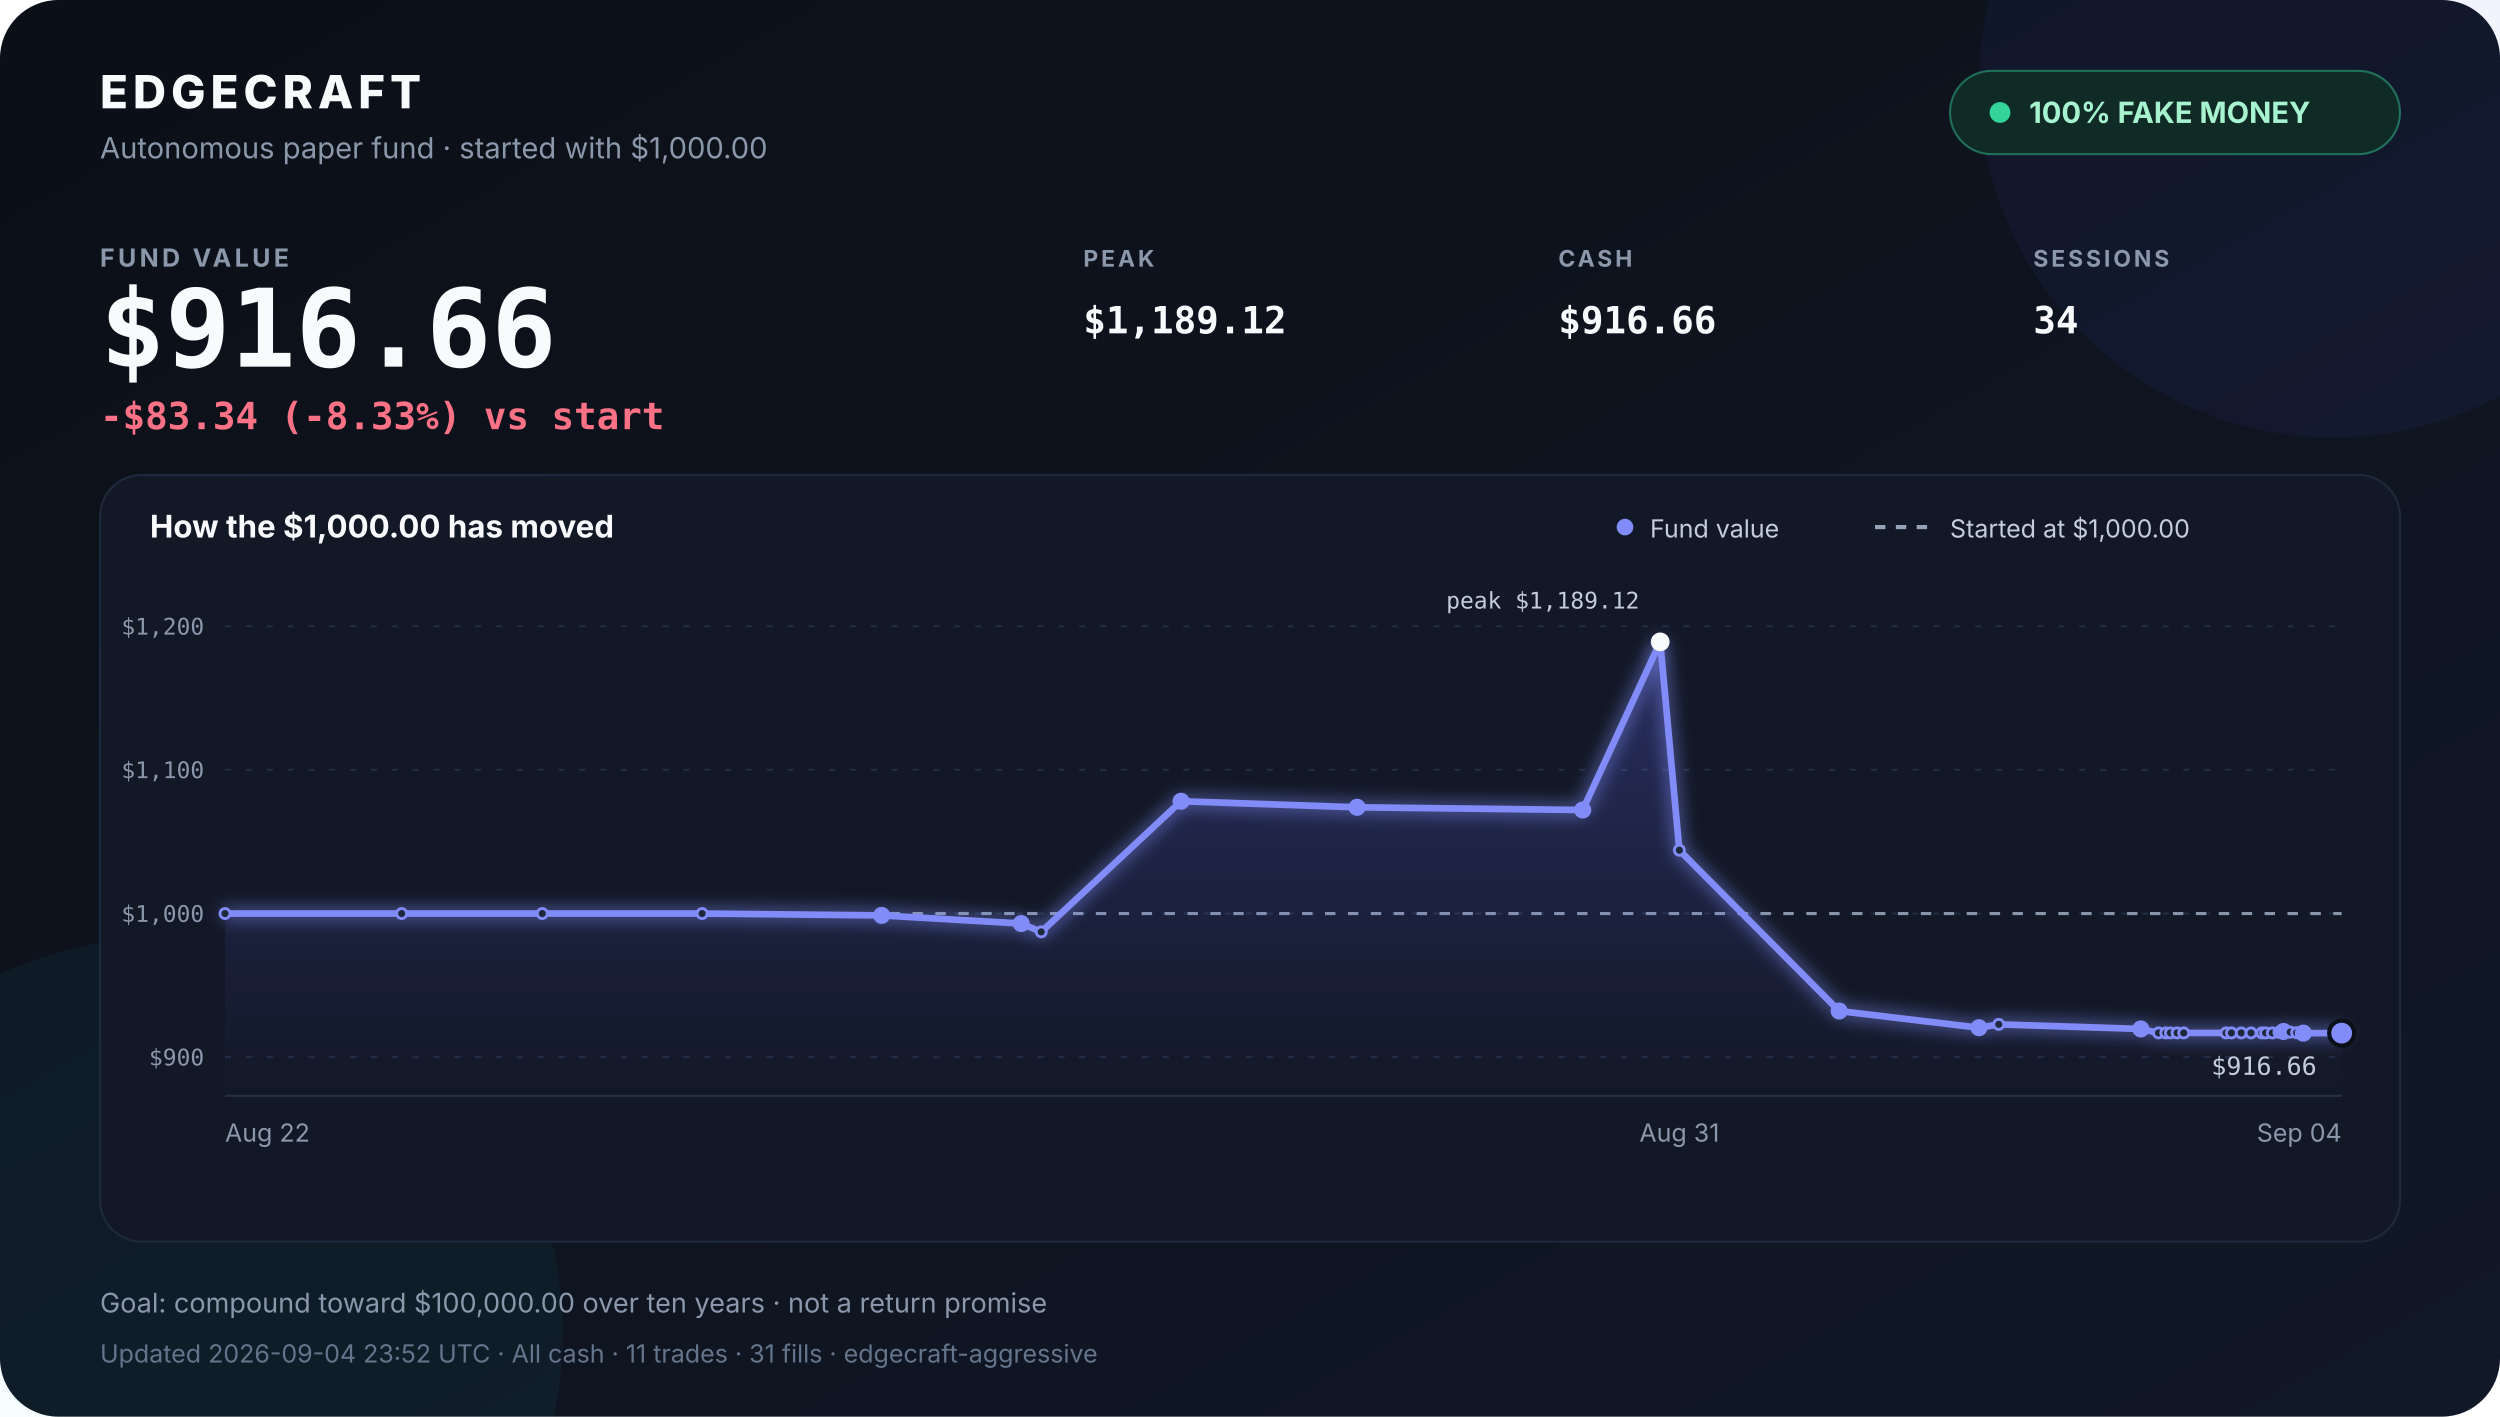
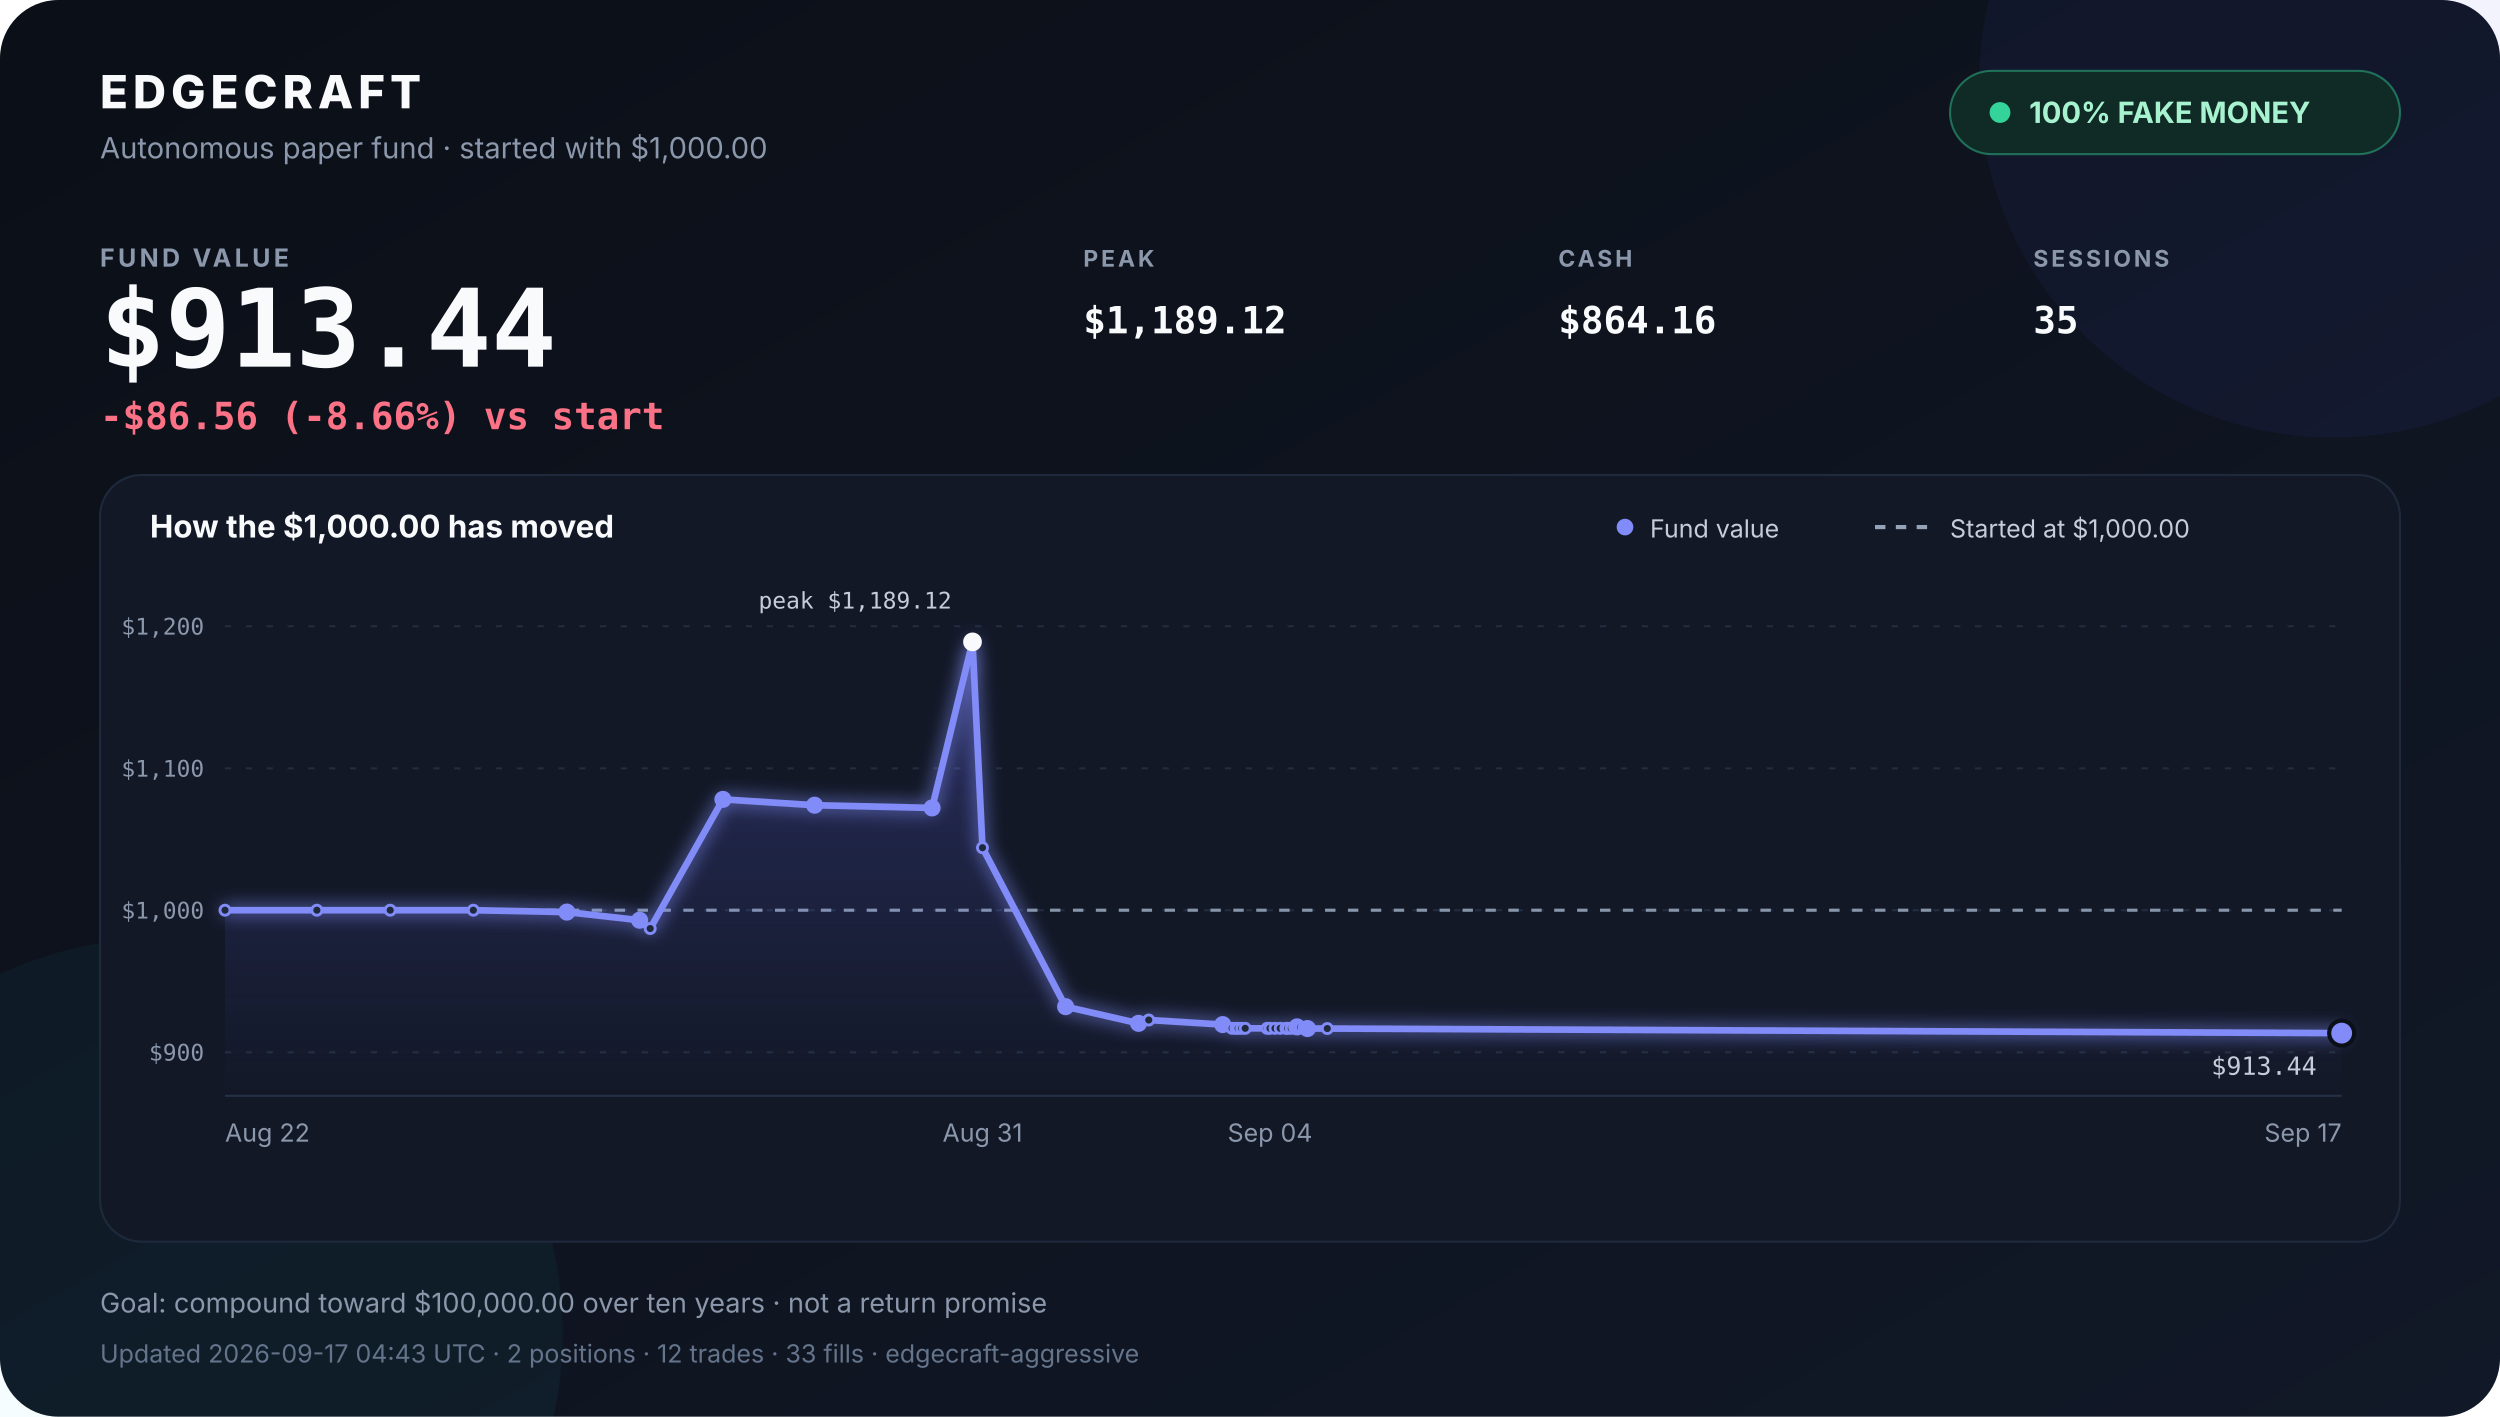
<svg xmlns="http://www.w3.org/2000/svg" width="1200" height="680" viewBox="0 0 1200 680" role="img" aria-labelledby="title desc">
  <defs>
    <linearGradient id="bg" x1="0" y1="0" x2="1" y2="1">
      <stop stop-color="#0b0f17" />
      <stop offset="1" stop-color="#111827" />
    </linearGradient>
    <linearGradient id="area" x1="0" y1="0" x2="0" y2="1">
      <stop stop-color="#6366f1" stop-opacity=".28" />
      <stop offset="1" stop-color="#6366f1" stop-opacity="0" />
    </linearGradient>
    <filter id="glow">
      <feGaussianBlur stdDeviation="4" result="b" />
      <feMerge>
        <feMergeNode in="b" />
        <feMergeNode in="SourceGraphic" />
      </feMerge>
    </filter>
  </defs>
  <rect width="1200" height="680" rx="28" fill="url(#bg)" />
  <circle cx="1120" cy="40" r="170" fill="#4f46e5" opacity=".07" />
  <circle cx="80" cy="640" r="190" fill="#22d3ee" opacity=".05" />
  <g font-family="ui-sans-serif,system-ui,-apple-system,Segoe UI,sans-serif">
    <text x="48" y="52" fill="#f8fafc" font-size="22" font-weight="800" letter-spacing="2.4">EDGECRAFT</text>
    <text x="48" y="76" fill="#8b97ab" font-size="14">Autonomous paper fund · started with $1,000.00</text>
    <rect x="936" y="34" width="216" height="40" rx="20" fill="#102a25" stroke="#34d399" stroke-opacity=".45" />
    <circle cx="960" cy="54" r="5" fill="#34d399" />
    <text x="974" y="59" fill="#a7f3d0" font-size="14" font-weight="700">100% FAKE MONEY</text>
    <text x="48" y="128" fill="#8b97ab" font-size="12" font-weight="700" letter-spacing="1.6">FUND VALUE</text>
-     <text x="48" y="176" fill="#f8fafc" font-size="52" font-weight="800" font-family="ui-monospace,SFMono-Regular,Menlo,monospace">$916.66</text>
-     <text x="48" y="206" fill="#fb7185" font-size="18" font-weight="700" font-family="ui-monospace,SFMono-Regular,Menlo,monospace">-$83.34  (-8.33%) vs start</text>
+     <text x="48" y="176" fill="#f8fafc" font-size="52" font-weight="800" font-family="ui-monospace,SFMono-Regular,Menlo,monospace">$913.44</text>
+     <text x="48" y="206" fill="#fb7185" font-size="18" font-weight="700" font-family="ui-monospace,SFMono-Regular,Menlo,monospace">-$86.56  (-8.66%) vs start</text>
    <text x="520" y="128" fill="#8b97ab" font-size="11" font-weight="700" letter-spacing="1.4">PEAK</text>
    <text x="520" y="160" fill="#f8fafc" font-size="18" font-weight="700" font-family="ui-monospace,SFMono-Regular,Menlo,monospace">$1,189.12</text>
    <text x="748" y="128" fill="#8b97ab" font-size="11" font-weight="700" letter-spacing="1.4">CASH</text>
-     <text x="748" y="160" fill="#f8fafc" font-size="18" font-weight="700" font-family="ui-monospace,SFMono-Regular,Menlo,monospace">$916.66</text>
+     <text x="748" y="160" fill="#f8fafc" font-size="18" font-weight="700" font-family="ui-monospace,SFMono-Regular,Menlo,monospace">$864.16</text>
    <text x="976" y="128" fill="#8b97ab" font-size="11" font-weight="700" letter-spacing="1.4">SESSIONS</text>
-     <text x="976" y="160" fill="#f8fafc" font-size="18" font-weight="700" font-family="ui-monospace,SFMono-Regular,Menlo,monospace">34</text>
+     <text x="976" y="160" fill="#f8fafc" font-size="18" font-weight="700" font-family="ui-monospace,SFMono-Regular,Menlo,monospace">35</text>
    <rect x="48" y="228" width="1104" height="368" rx="20" fill="#121826" stroke="#1e293b" />
    <text x="72" y="258" fill="#f8fafc" font-size="15" font-weight="700">How the $1,000.00 has moved</text>
    <circle cx="780" cy="253" r="4" fill="#818cf8" />
    <text x="792" y="258" fill="#c5cddb" font-size="12">Fund value</text>
    <line x1="900" y1="253" x2="928" y2="253" stroke="#94a3b8" stroke-width="2" stroke-dasharray="5 5" />
    <text x="936" y="258" fill="#c5cddb" font-size="12">Started at $1,000.00</text>
    <line x1="108" y1="526" x2="1124" y2="526" stroke="#243044" />
-     <line x1="108" y1="507.4" x2="1124" y2="507.4" stroke="#243044" stroke-dasharray="3 7" opacity=".85" />
-     <text x="98" y="511.4" text-anchor="end" fill="#8b97ab" font-size="11" font-family="ui-monospace,SFMono-Regular,Menlo,monospace">$900</text>
-     <line x1="108" y1="438.5" x2="1124" y2="438.5" stroke="#243044" stroke-dasharray="3 7" opacity=".85" />
-     <text x="98" y="442.5" text-anchor="end" fill="#8b97ab" font-size="11" font-family="ui-monospace,SFMono-Regular,Menlo,monospace">$1,000</text>
-     <line x1="108" y1="369.5" x2="1124" y2="369.5" stroke="#243044" stroke-dasharray="3 7" opacity=".85" />
-     <text x="98" y="373.5" text-anchor="end" fill="#8b97ab" font-size="11" font-family="ui-monospace,SFMono-Regular,Menlo,monospace">$1,100</text>
+     <line x1="108" y1="505.1" x2="1124" y2="505.1" stroke="#243044" stroke-dasharray="3 7" opacity=".85" />
+     <text x="98" y="509.1" text-anchor="end" fill="#8b97ab" font-size="11" font-family="ui-monospace,SFMono-Regular,Menlo,monospace">$900</text>
+     <line x1="108" y1="436.9" x2="1124" y2="436.9" stroke="#243044" stroke-dasharray="3 7" opacity=".85" />
+     <text x="98" y="440.9" text-anchor="end" fill="#8b97ab" font-size="11" font-family="ui-monospace,SFMono-Regular,Menlo,monospace">$1,000</text>
+     <line x1="108" y1="368.8" x2="1124" y2="368.8" stroke="#243044" stroke-dasharray="3 7" opacity=".85" />
+     <text x="98" y="372.8" text-anchor="end" fill="#8b97ab" font-size="11" font-family="ui-monospace,SFMono-Regular,Menlo,monospace">$1,100</text>
    <line x1="108" y1="300.6" x2="1124" y2="300.6" stroke="#243044" stroke-dasharray="3 7" opacity=".85" />
    <text x="98" y="304.6" text-anchor="end" fill="#8b97ab" font-size="11" font-family="ui-monospace,SFMono-Regular,Menlo,monospace">$1,200</text>
-     <line x1="108" y1="438.5" x2="1124" y2="438.5" stroke="#94a3b8" stroke-width="1.5" stroke-dasharray="5 6" opacity=".9" />
-     <polygon points="108.0,526.0 108.0,438.5 192.8,438.5 260.3,438.5 337.0,438.5 423.2,439.4 490.2,443.3 499.8,447.3 566.9,384.6 651.4,387.5 759.7,388.8 796.9,308.1 806.1,408.1 882.8,485.3 949.9,493.3 959.4,491.7 1027.6,493.9 1036.1,495.8 1039.6,495.8 1041.8,495.8 1045.0,495.8 1048.2,495.8 1068.5,495.8 1071.1,495.8 1075.8,495.8 1080.5,495.8 1085.7,495.8 1087.5,495.8 1090.7,495.8 1093.9,495.5 1096.1,495.1 1099.3,495.4 1102.4,495.7 1105.6,495.9 1124.0,495.9 1124.0,526.0" fill="url(#area)" />
-     <polyline points="108.0,438.5 192.8,438.5 260.3,438.5 337.0,438.5 423.2,439.4 490.2,443.3 499.8,447.3 566.9,384.6 651.4,387.5 759.7,388.8 796.9,308.1 806.1,408.1 882.8,485.3 949.9,493.3 959.4,491.7 1027.6,493.9 1036.1,495.8 1039.6,495.8 1041.8,495.8 1045.0,495.8 1048.2,495.8 1068.5,495.8 1071.1,495.8 1075.8,495.8 1080.5,495.8 1085.7,495.8 1087.5,495.8 1090.7,495.8 1093.9,495.5 1096.1,495.1 1099.3,495.4 1102.4,495.7 1105.6,495.9 1124.0,495.9" fill="none" stroke="#818cf8" stroke-width="3.2" stroke-linecap="round" stroke-linejoin="round" filter="url(#glow)" />
-     <circle cx="108.0" cy="438.5" r="2.4" fill="#1e293b" stroke="#818cf8" stroke-width="1.4" />
-     <circle cx="192.8" cy="438.5" r="2.4" fill="#1e293b" stroke="#818cf8" stroke-width="1.4" />
-     <circle cx="260.3" cy="438.5" r="2.4" fill="#1e293b" stroke="#818cf8" stroke-width="1.4" />
-     <circle cx="337.0" cy="438.5" r="2.4" fill="#1e293b" stroke="#818cf8" stroke-width="1.4" />
-     <circle cx="423.2" cy="439.4" r="3.4" fill="#818cf8" stroke="#818cf8" stroke-width="1.4" />
-     <circle cx="490.2" cy="443.3" r="3.4" fill="#818cf8" stroke="#818cf8" stroke-width="1.4" />
-     <circle cx="499.8" cy="447.3" r="2.4" fill="#1e293b" stroke="#818cf8" stroke-width="1.4" />
-     <circle cx="566.9" cy="384.6" r="3.4" fill="#818cf8" stroke="#818cf8" stroke-width="1.4" />
-     <circle cx="651.4" cy="387.5" r="3.4" fill="#818cf8" stroke="#818cf8" stroke-width="1.4" />
-     <circle cx="759.7" cy="388.8" r="3.4" fill="#818cf8" stroke="#818cf8" stroke-width="1.4" />
-     <circle cx="796.9" cy="308.1" r="3.4" fill="#818cf8" stroke="#818cf8" stroke-width="1.4" />
-     <circle cx="806.1" cy="408.1" r="2.4" fill="#1e293b" stroke="#818cf8" stroke-width="1.4" />
-     <circle cx="882.8" cy="485.3" r="3.4" fill="#818cf8" stroke="#818cf8" stroke-width="1.4" />
-     <circle cx="949.9" cy="493.3" r="3.4" fill="#818cf8" stroke="#818cf8" stroke-width="1.4" />
-     <circle cx="959.4" cy="491.7" r="2.4" fill="#1e293b" stroke="#818cf8" stroke-width="1.4" />
-     <circle cx="1027.6" cy="493.9" r="3.4" fill="#818cf8" stroke="#818cf8" stroke-width="1.4" />
-     <circle cx="1036.1" cy="495.8" r="2.4" fill="#1e293b" stroke="#818cf8" stroke-width="1.4" />
-     <circle cx="1039.6" cy="495.8" r="2.4" fill="#1e293b" stroke="#818cf8" stroke-width="1.4" />
-     <circle cx="1041.8" cy="495.8" r="2.4" fill="#1e293b" stroke="#818cf8" stroke-width="1.4" />
-     <circle cx="1045.0" cy="495.8" r="2.4" fill="#1e293b" stroke="#818cf8" stroke-width="1.4" />
-     <circle cx="1048.2" cy="495.8" r="2.4" fill="#1e293b" stroke="#818cf8" stroke-width="1.4" />
-     <circle cx="1068.5" cy="495.8" r="2.4" fill="#1e293b" stroke="#818cf8" stroke-width="1.4" />
-     <circle cx="1071.1" cy="495.8" r="2.4" fill="#1e293b" stroke="#818cf8" stroke-width="1.4" />
-     <circle cx="1075.8" cy="495.8" r="2.4" fill="#1e293b" stroke="#818cf8" stroke-width="1.4" />
-     <circle cx="1080.5" cy="495.8" r="2.4" fill="#1e293b" stroke="#818cf8" stroke-width="1.4" />
-     <circle cx="1085.7" cy="495.8" r="2.4" fill="#1e293b" stroke="#818cf8" stroke-width="1.4" />
-     <circle cx="1087.5" cy="495.8" r="2.4" fill="#1e293b" stroke="#818cf8" stroke-width="1.4" />
-     <circle cx="1090.7" cy="495.8" r="2.4" fill="#1e293b" stroke="#818cf8" stroke-width="1.4" />
-     <circle cx="1093.9" cy="495.5" r="2.4" fill="#1e293b" stroke="#818cf8" stroke-width="1.4" />
-     <circle cx="1096.1" cy="495.1" r="3.4" fill="#818cf8" stroke="#818cf8" stroke-width="1.4" />
-     <circle cx="1099.3" cy="495.4" r="2.4" fill="#1e293b" stroke="#818cf8" stroke-width="1.4" />
-     <circle cx="1102.4" cy="495.7" r="2.4" fill="#1e293b" stroke="#818cf8" stroke-width="1.4" />
-     <circle cx="1105.6" cy="495.9" r="3.4" fill="#818cf8" stroke="#818cf8" stroke-width="1.4" />
-     <circle cx="1124.0" cy="495.9" r="2.4" fill="#1e293b" stroke="#818cf8" stroke-width="1.4" />
-     <circle cx="796.9" cy="308.1" r="4.5" fill="#f8fafc" />
-     <text x="786.9" y="292.1" text-anchor="end" fill="#c5cddb" font-size="11" font-family="ui-monospace,SFMono-Regular,Menlo,monospace">peak $1,189.12</text>
+     <line x1="108" y1="436.9" x2="1124" y2="436.9" stroke="#94a3b8" stroke-width="1.5" stroke-dasharray="5 6" opacity=".9" />
+     <polygon points="108.0,526.0 108.0,436.9 152.1,436.9 187.3,436.9 227.2,436.9 272.1,437.8 307.0,441.7 312.1,445.7 347.0,383.7 391.0,386.5 447.4,387.8 466.8,308.1 471.6,406.9 511.5,483.2 546.5,491.2 551.4,489.6 586.9,491.8 591.4,493.6 593.2,493.6 594.3,493.6 596.0,493.6 597.7,493.6 608.2,493.6 609.6,493.6 612.0,493.6 614.5,493.6 617.2,493.6 618.1,493.6 619.8,493.6 621.5,493.3 622.6,492.9 624.3,493.2 625.9,493.5 627.6,493.7 637.1,493.7 1124.0,495.9 1124.0,526.0" fill="url(#area)" />
+     <polyline points="108.0,436.9 152.1,436.9 187.3,436.9 227.2,436.9 272.1,437.8 307.0,441.7 312.1,445.7 347.0,383.7 391.0,386.5 447.4,387.8 466.8,308.1 471.6,406.9 511.5,483.2 546.5,491.2 551.4,489.6 586.9,491.8 591.4,493.6 593.2,493.6 594.3,493.6 596.0,493.6 597.7,493.6 608.2,493.6 609.6,493.6 612.0,493.6 614.5,493.6 617.2,493.6 618.1,493.6 619.8,493.6 621.5,493.3 622.6,492.9 624.3,493.2 625.9,493.5 627.6,493.7 637.1,493.7 1124.0,495.9" fill="none" stroke="#818cf8" stroke-width="3.2" stroke-linecap="round" stroke-linejoin="round" filter="url(#glow)" />
+     <circle cx="108.0" cy="436.9" r="2.4" fill="#1e293b" stroke="#818cf8" stroke-width="1.4" />
+     <circle cx="152.1" cy="436.9" r="2.4" fill="#1e293b" stroke="#818cf8" stroke-width="1.4" />
+     <circle cx="187.3" cy="436.9" r="2.4" fill="#1e293b" stroke="#818cf8" stroke-width="1.4" />
+     <circle cx="227.2" cy="436.9" r="2.4" fill="#1e293b" stroke="#818cf8" stroke-width="1.4" />
+     <circle cx="272.1" cy="437.8" r="3.4" fill="#818cf8" stroke="#818cf8" stroke-width="1.4" />
+     <circle cx="307.0" cy="441.7" r="3.4" fill="#818cf8" stroke="#818cf8" stroke-width="1.4" />
+     <circle cx="312.1" cy="445.7" r="2.4" fill="#1e293b" stroke="#818cf8" stroke-width="1.4" />
+     <circle cx="347.0" cy="383.7" r="3.4" fill="#818cf8" stroke="#818cf8" stroke-width="1.4" />
+     <circle cx="391.0" cy="386.5" r="3.4" fill="#818cf8" stroke="#818cf8" stroke-width="1.4" />
+     <circle cx="447.4" cy="387.8" r="3.4" fill="#818cf8" stroke="#818cf8" stroke-width="1.4" />
+     <circle cx="466.8" cy="308.1" r="3.4" fill="#818cf8" stroke="#818cf8" stroke-width="1.4" />
+     <circle cx="471.6" cy="406.9" r="2.4" fill="#1e293b" stroke="#818cf8" stroke-width="1.4" />
+     <circle cx="511.5" cy="483.2" r="3.4" fill="#818cf8" stroke="#818cf8" stroke-width="1.4" />
+     <circle cx="546.5" cy="491.2" r="3.4" fill="#818cf8" stroke="#818cf8" stroke-width="1.4" />
+     <circle cx="551.4" cy="489.6" r="2.4" fill="#1e293b" stroke="#818cf8" stroke-width="1.4" />
+     <circle cx="586.9" cy="491.8" r="3.4" fill="#818cf8" stroke="#818cf8" stroke-width="1.4" />
+     <circle cx="591.4" cy="493.6" r="2.4" fill="#1e293b" stroke="#818cf8" stroke-width="1.4" />
+     <circle cx="593.2" cy="493.6" r="2.4" fill="#1e293b" stroke="#818cf8" stroke-width="1.4" />
+     <circle cx="594.3" cy="493.6" r="2.4" fill="#1e293b" stroke="#818cf8" stroke-width="1.4" />
+     <circle cx="596.0" cy="493.6" r="2.4" fill="#1e293b" stroke="#818cf8" stroke-width="1.4" />
+     <circle cx="597.7" cy="493.6" r="2.4" fill="#1e293b" stroke="#818cf8" stroke-width="1.4" />
+     <circle cx="608.2" cy="493.6" r="2.4" fill="#1e293b" stroke="#818cf8" stroke-width="1.4" />
+     <circle cx="609.6" cy="493.6" r="2.4" fill="#1e293b" stroke="#818cf8" stroke-width="1.4" />
+     <circle cx="612.0" cy="493.6" r="2.4" fill="#1e293b" stroke="#818cf8" stroke-width="1.4" />
+     <circle cx="614.5" cy="493.6" r="2.4" fill="#1e293b" stroke="#818cf8" stroke-width="1.4" />
+     <circle cx="617.2" cy="493.6" r="2.4" fill="#1e293b" stroke="#818cf8" stroke-width="1.4" />
+     <circle cx="618.1" cy="493.6" r="2.4" fill="#1e293b" stroke="#818cf8" stroke-width="1.4" />
+     <circle cx="619.8" cy="493.6" r="2.4" fill="#1e293b" stroke="#818cf8" stroke-width="1.4" />
+     <circle cx="621.5" cy="493.3" r="2.4" fill="#1e293b" stroke="#818cf8" stroke-width="1.4" />
+     <circle cx="622.6" cy="492.9" r="3.4" fill="#818cf8" stroke="#818cf8" stroke-width="1.4" />
+     <circle cx="624.3" cy="493.2" r="2.4" fill="#1e293b" stroke="#818cf8" stroke-width="1.4" />
+     <circle cx="625.9" cy="493.5" r="2.4" fill="#1e293b" stroke="#818cf8" stroke-width="1.4" />
+     <circle cx="627.6" cy="493.7" r="3.4" fill="#818cf8" stroke="#818cf8" stroke-width="1.4" />
+     <circle cx="637.1" cy="493.7" r="2.4" fill="#1e293b" stroke="#818cf8" stroke-width="1.4" />
+     <circle cx="1124.0" cy="495.9" r="3.4" fill="#818cf8" stroke="#818cf8" stroke-width="1.4" />
+     <circle cx="466.8" cy="308.1" r="4.5" fill="#f8fafc" />
+     <text x="456.8" y="292.1" text-anchor="end" fill="#c5cddb" font-size="11" font-family="ui-monospace,SFMono-Regular,Menlo,monospace">peak $1,189.12</text>
    <circle cx="1124.0" cy="495.9" r="6" fill="#818cf8" stroke="#0b0f17" stroke-width="2" />
-     <text x="1112.0" y="515.9" text-anchor="end" fill="#c5cddb" font-size="12" font-family="ui-monospace,SFMono-Regular,Menlo,monospace">$916.66</text>
+     <text x="1112.0" y="515.9" text-anchor="end" fill="#c5cddb" font-size="12" font-family="ui-monospace,SFMono-Regular,Menlo,monospace">$913.44</text>
    <text x="108.0" y="548" text-anchor="start" fill="#8b97ab" font-size="12">Aug 22</text>
-     <text x="806.1" y="548" text-anchor="middle" fill="#8b97ab" font-size="12">Aug 31</text>
-     <text x="1124.0" y="548" text-anchor="end" fill="#8b97ab" font-size="12">Sep 04</text>
+     <text x="471.6" y="548" text-anchor="middle" fill="#8b97ab" font-size="12">Aug 31</text>
+     <text x="609.6" y="548" text-anchor="middle" fill="#8b97ab" font-size="12">Sep 04</text>
+     <text x="1124.0" y="548" text-anchor="end" fill="#8b97ab" font-size="12">Sep 17</text>
    <text x="48" y="630" fill="#8b97ab" font-size="13">Goal: compound toward $100,000.00 over ten years · not a return promise</text>
-     <text x="48" y="654" fill="#64748b" font-size="12">Updated 2026-09-04 23:52 UTC · All cash · 11 trades · 31 fills · edgecraft-aggressive</text>
+     <text x="48" y="654" fill="#64748b" font-size="12">Updated 2026-09-17 04:43 UTC · 2 positions · 12 trades · 33 fills · edgecraft-aggressive</text>
  </g>
</svg>
